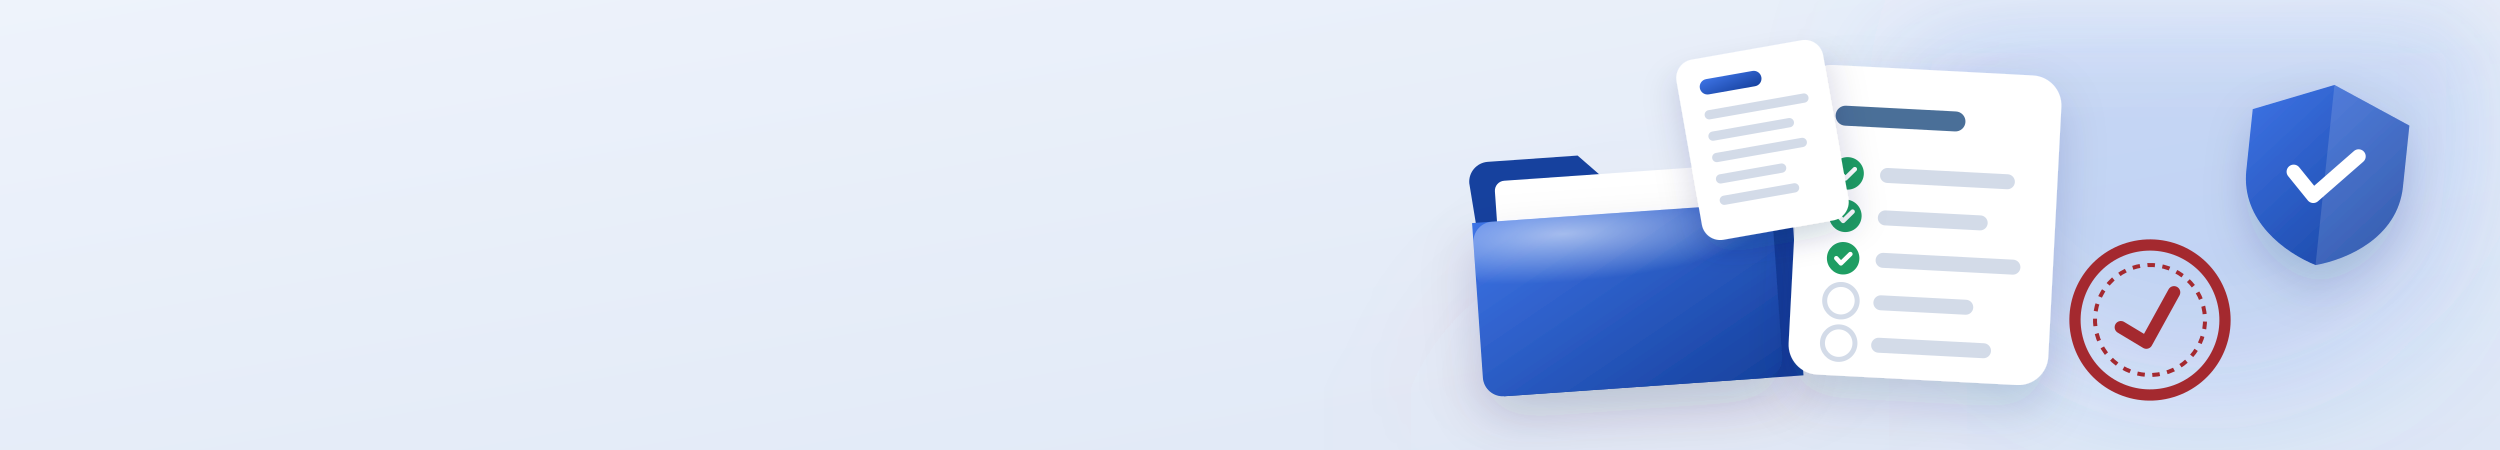
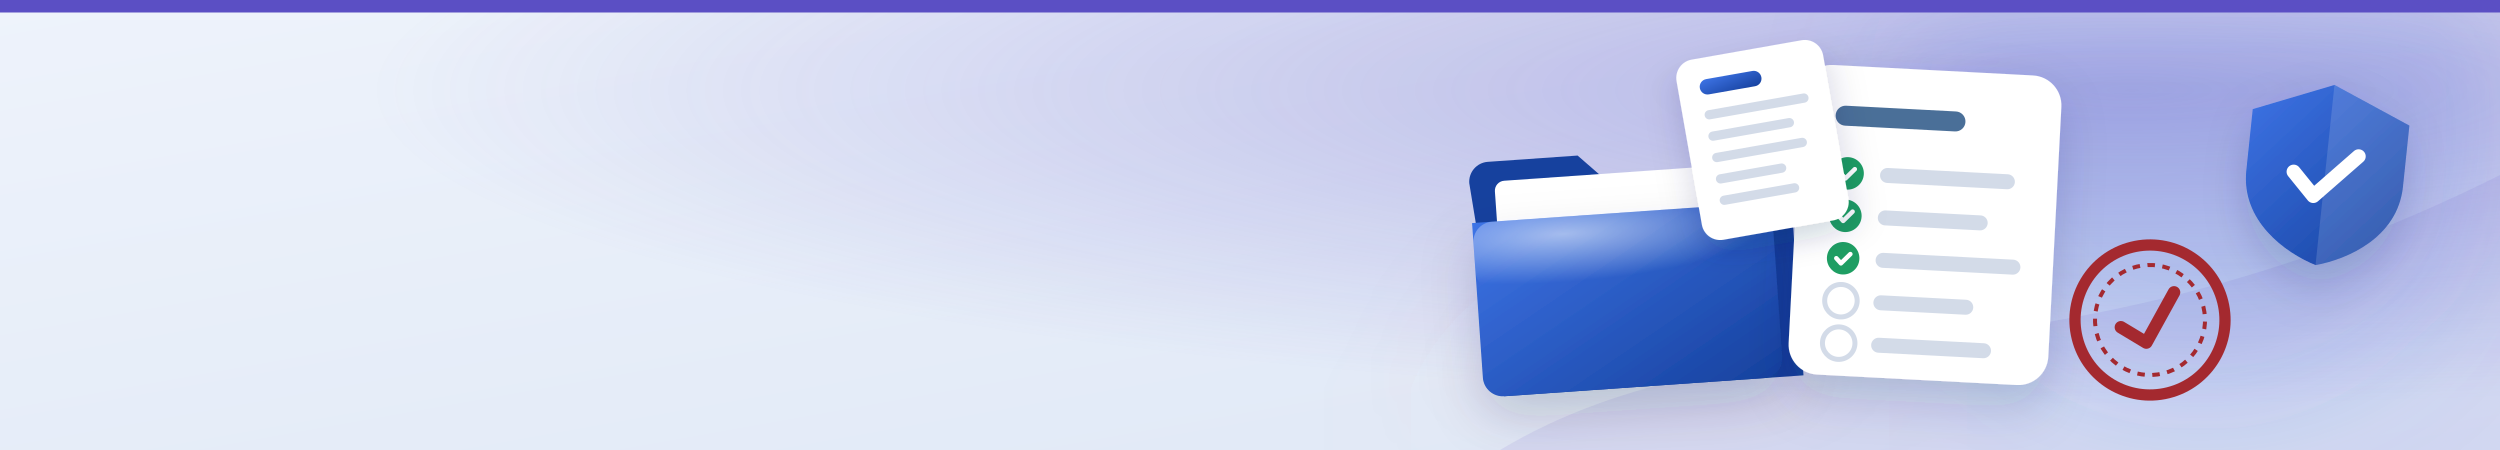
<svg xmlns="http://www.w3.org/2000/svg" viewBox="0 0 1000 180" width="1600" height="288" preserveAspectRatio="xMaxYMid slice">
+   <style>.fl{animation:fl 4.5s ease-in-out infinite}@keyframes fl{0%,100%{transform:translateY(0)}50%{transform:translateY(-7px)}}@media (prefers-reduced-motion:reduce){.fl{animation:none}}</style>
  <defs>
    <linearGradient id="bgbmgmt" x1="0" y1="0" x2="1" y2="1">
      <stop offset="0" stop-color="#EEF3FB" />
      <stop offset="1" stop-color="#DEE7F6" />
    </linearGradient>
    <linearGradient id="abmgmt" x1="0" y1="0" x2="1" y2="1">
      <stop offset="0" stop-color="#3E74E6" />
      <stop offset="1" stop-color="#16419E" />
    </linearGradient>
    <linearGradient id="rbmgmt" x1="0" y1="0" x2="1" y2="1">
      <stop offset="0" stop-color="#D9585F" />
      <stop offset="1" stop-color="#A4292F" />
    </linearGradient>
    <radialGradient id="hlbmgmt" cx=".3" cy=".25" r=".7">
      <stop offset="0" stop-color="#fff" stop-opacity=".55" />
      <stop offset="1" stop-color="#fff" stop-opacity="0" />
    </radialGradient>
    <filter id="shbmgmt" x="-40%" y="-40%" width="180%" height="190%">
      <feDropShadow dx="0" dy="9" stdDeviation="10" flood-color="#0E2A5C" flood-opacity=".17" />
    </filter>
    <filter id="blbmgmt" x="-50%" y="-50%" width="200%" height="200%">
      <feGaussianBlur stdDeviation="26" />
    </filter>
  </defs>
  <rect width="1000" height="180" fill="url(#bgbmgmt)" />
  <g filter="url(#blbmgmt)" opacity=".85">
    <circle cx="880" cy="40" r="120" fill="#3E74E6" fill-opacity=".22" />
    <circle cx="660" cy="190" r="90" fill="#D9585F" fill-opacity=".08" />
  </g>
-   <g transform="translate(650 104) rotate(-4) scale(1.0)">
-     <path d="M-60.0 -35.0a8 8 0 0 1 8-8h36.0l10 10h66.0a8 8 0 0 1 8 8v76h-120z" fill="#16419E" />
-     <rect x="-50.0" y="-35.0" width="100" height="43.0" rx="4" fill="#FFFFFF" />
-     <path d="M-60.0 -19.0h120v62a8 8 0 0 1-8 8h-104a8 8 0 0 1-8-8z" fill="url(#abmgmt)" filter="url(#shbmgmt)" />
-     <rect x="-60.0" y="-19.0" width="120" height="27.52" rx="8" fill="url(#hlbmgmt)" />
+   <defs>
+     <radialGradient id="rgmgmt" cx=".85" cy=".2" r=".7">
+       <stop offset="0" stop-color="#5B4FC4" stop-opacity=".38" />
+       <stop offset="1" stop-color="#5B4FC4" stop-opacity="0" />
+     </radialGradient>
+   </defs>
+   <rect width="1000" height="180" fill="url(#rgmgmt)" />
+   <path d="M600 180 C700 120 820 160 1000 70 V180Z" fill="#5B4FC4" fill-opacity=".10" />
+   <rect x="0" y="0" width="1000" height="5" fill="#5B4FC4" />
+   <g class="fl" style="animation-delay:-0.0s">
+     <g transform="translate(650 104) rotate(-4) scale(1.0)">
+       <path d="M-60.0 -35.0a8 8 0 0 1 8-8h36.0l10 10h66.0a8 8 0 0 1 8 8v76h-120z" fill="#16419E" />
+       <rect x="-50.0" y="-35.0" width="100" height="43.0" rx="4" fill="#FFFFFF" />
+       <path d="M-60.0 -19.0h120v62a8 8 0 0 1-8 8h-104a8 8 0 0 1-8-8z" fill="url(#abmgmt)" filter="url(#shbmgmt)" />
+       <rect x="-60.0" y="-19.0" width="120" height="27.52" rx="8" fill="url(#hlbmgmt)" />
+     </g>
  </g>
-   <g transform="translate(770 90) rotate(3) scale(1.0)">
-     <rect x="-52.0" y="-62.0" width="104" height="124" rx="12" fill="#FFFFFF" filter="url(#shbmgmt)" />
-     <rect x="-38.0" y="-46.0" width="52.0" height="8" rx="4.0" fill="#1D4B7E" fill-opacity="0.8" />
-     <circle cx="-32.0" cy="-19.0" r="6.5" fill="#1E9E63" />
-     <path d="M-34.73 -18.87l1.95 1.95 3.575-3.9" fill="none" stroke="#fff" stroke-width="1.8" stroke-linecap="round" stroke-linejoin="round" />
-     <rect x="-19.0" y="-22.0" width="54" height="6" rx="3.0" fill="#D3DBE8" fill-opacity="1" />
-     <circle cx="-32.0" cy="-2.0" r="6.5" fill="#1E9E63" />
-     <path d="M-34.73 -1.87l1.95 1.95 3.575-3.9" fill="none" stroke="#fff" stroke-width="1.8" stroke-linecap="round" stroke-linejoin="round" />
-     <rect x="-19.0" y="-5.0" width="44" height="6" rx="3.0" fill="#D3DBE8" fill-opacity="1" />
-     <circle cx="-32.0" cy="15.0" r="6.5" fill="#1E9E63" />
-     <path d="M-34.73 15.13l1.95 1.95 3.575-3.9" fill="none" stroke="#fff" stroke-width="1.8" stroke-linecap="round" stroke-linejoin="round" />
-     <rect x="-19.0" y="12.0" width="58" height="6" rx="3.0" fill="#D3DBE8" fill-opacity="1" />
-     <circle cx="-32.0" cy="32.0" r="6.5" fill="none" stroke="#D3DBE8" stroke-width="2" />
-     <rect x="-19.0" y="29.0" width="40" height="6" rx="3.0" fill="#D3DBE8" fill-opacity="1" />
-     <circle cx="-32.0" cy="49.0" r="6.5" fill="none" stroke="#D3DBE8" stroke-width="2" />
-     <rect x="-19.0" y="46.0" width="48" height="6" rx="3.0" fill="#D3DBE8" fill-opacity="1" />
+   <g class="fl" style="animation-delay:-0.7s">
+     <g transform="translate(770 90) rotate(3) scale(1.0)">
+       <rect x="-52.0" y="-62.0" width="104" height="124" rx="12" fill="#FFFFFF" filter="url(#shbmgmt)" />
+       <rect x="-38.0" y="-46.0" width="52.0" height="8" rx="4.0" fill="#1D4B7E" fill-opacity="0.8" />
+       <circle cx="-32.0" cy="-19.0" r="6.5" fill="#1E9E63" />
+       <path d="M-34.73 -18.87l1.95 1.95 3.575-3.9" fill="none" stroke="#fff" stroke-width="1.8" stroke-linecap="round" stroke-linejoin="round" />
+       <rect x="-19.0" y="-22.0" width="54" height="6" rx="3.0" fill="#D3DBE8" fill-opacity="1" />
+       <circle cx="-32.0" cy="-2.0" r="6.5" fill="#1E9E63" />
+       <path d="M-34.73 -1.87l1.95 1.95 3.575-3.9" fill="none" stroke="#fff" stroke-width="1.8" stroke-linecap="round" stroke-linejoin="round" />
+       <rect x="-19.0" y="-5.0" width="44" height="6" rx="3.0" fill="#D3DBE8" fill-opacity="1" />
+       <circle cx="-32.0" cy="15.0" r="6.5" fill="#1E9E63" />
+       <path d="M-34.73 15.13l1.95 1.95 3.575-3.9" fill="none" stroke="#fff" stroke-width="1.8" stroke-linecap="round" stroke-linejoin="round" />
+       <rect x="-19.0" y="12.0" width="58" height="6" rx="3.0" fill="#D3DBE8" fill-opacity="1" />
+       <circle cx="-32.0" cy="32.0" r="6.5" fill="none" stroke="#D3DBE8" stroke-width="2" />
+       <rect x="-19.0" y="29.0" width="40" height="6" rx="3.0" fill="#D3DBE8" fill-opacity="1" />
+       <circle cx="-32.0" cy="49.0" r="6.5" fill="none" stroke="#D3DBE8" stroke-width="2" />
+       <rect x="-19.0" y="46.0" width="48" height="6" rx="3.0" fill="#D3DBE8" fill-opacity="1" />
+     </g>
  </g>
-   <g transform="translate(860 128) rotate(-14) scale(1.0)">
-     <circle r="30" fill="none" stroke="#A4292F" stroke-width="4.5" />
-     <circle r="22" fill="none" stroke="#A4292F" stroke-width="1.6" stroke-dasharray="3 3" />
-     <path d="M-12.0 0l8.4 8.4 15.6-16.8" fill="none" stroke="#A4292F" stroke-width="5" stroke-linecap="round" stroke-linejoin="round" />
+   <g class="fl" style="animation-delay:-1.4s">
+     <g transform="translate(860 128) rotate(-14) scale(1.0)">
+       <circle r="30" fill="none" stroke="#A4292F" stroke-width="4.5" />
+       <circle r="22" fill="none" stroke="#A4292F" stroke-width="1.6" stroke-dasharray="3 3" />
+       <path d="M-12.0 0l8.4 8.4 15.6-16.8" fill="none" stroke="#A4292F" stroke-width="5" stroke-linecap="round" stroke-linejoin="round" />
+     </g>
  </g>
-   <g transform="translate(930 70) rotate(6) scale(0.9)">
-     <path d="M0 -40.25L35.0 -25.76V1.61C35.0 24.15 14.0 36.225 0 40.25C-14.0 36.225 -35.0 24.15 -35.0 1.61V-25.76Z" fill="url(#abmgmt)" filter="url(#shbmgmt)" />
-     <path d="M0 -40.25L35.0 -25.76V1.61C35.0 24.15 14.0 36.225 0 40.25Z" fill="#fff" fill-opacity=".14" />
-     <path d="M-14.0 0l9.8 9.8 18.2-19.6" fill="none" stroke="#fff" stroke-width="6.3" stroke-linecap="round" stroke-linejoin="round" />
+   <g class="fl" style="animation-delay:-2.1s">
+     <g transform="translate(930 70) rotate(6) scale(0.9)">
+       <path d="M0 -40.25L35.0 -25.76V1.61C35.0 24.15 14.0 36.225 0 40.25C-14.0 36.225 -35.0 24.15 -35.0 1.61V-25.76Z" fill="url(#abmgmt)" filter="url(#shbmgmt)" />
+       <path d="M0 -40.25L35.0 -25.76V1.61C35.0 24.15 14.0 36.225 0 40.25Z" fill="#fff" fill-opacity=".14" />
+       <path d="M-14.0 0l9.8 9.8 18.2-19.6" fill="none" stroke="#fff" stroke-width="6.3" stroke-linecap="round" stroke-linejoin="round" />
+     </g>
  </g>
-   <g transform="translate(705 56) rotate(-10) scale(0.62)">
-     <rect x="-48.0" y="-59.0" width="96" height="118" rx="12" fill="#FFFFFF" filter="url(#shbmgmt)" />
-     <rect x="-34.0" y="-45.0" width="40.32" height="10" rx="5" fill="url(#abmgmt)" />
-     <rect x="-34.0" y="-25.0" width="68" height="6" rx="3.0" fill="#D3DBE8" fill-opacity="1" />
-     <rect x="-34.0" y="-11.0" width="56" height="6" rx="3.0" fill="#D3DBE8" fill-opacity="1" />
-     <rect x="-34.0" y="3.0" width="62" height="6" rx="3.0" fill="#D3DBE8" fill-opacity="1" />
-     <rect x="-34.0" y="17.0" width="46" height="6" rx="3.0" fill="#D3DBE8" fill-opacity="1" />
-     <rect x="-34.0" y="31.0" width="52" height="6" rx="3.0" fill="#D3DBE8" fill-opacity="1" />
+   <g class="fl" style="animation-delay:-2.8s">
+     <g transform="translate(705 56) rotate(-10) scale(0.62)">
+       <rect x="-48.0" y="-59.0" width="96" height="118" rx="12" fill="#FFFFFF" filter="url(#shbmgmt)" />
+       <rect x="-34.0" y="-45.0" width="40.32" height="10" rx="5" fill="url(#abmgmt)" />
+       <rect x="-34.0" y="-25.0" width="68" height="6" rx="3.0" fill="#D3DBE8" fill-opacity="1" />
+       <rect x="-34.0" y="-11.0" width="56" height="6" rx="3.0" fill="#D3DBE8" fill-opacity="1" />
+       <rect x="-34.0" y="3.0" width="62" height="6" rx="3.0" fill="#D3DBE8" fill-opacity="1" />
+       <rect x="-34.0" y="17.0" width="46" height="6" rx="3.0" fill="#D3DBE8" fill-opacity="1" />
+       <rect x="-34.0" y="31.0" width="52" height="6" rx="3.0" fill="#D3DBE8" fill-opacity="1" />
+     </g>
  </g>
</svg>
